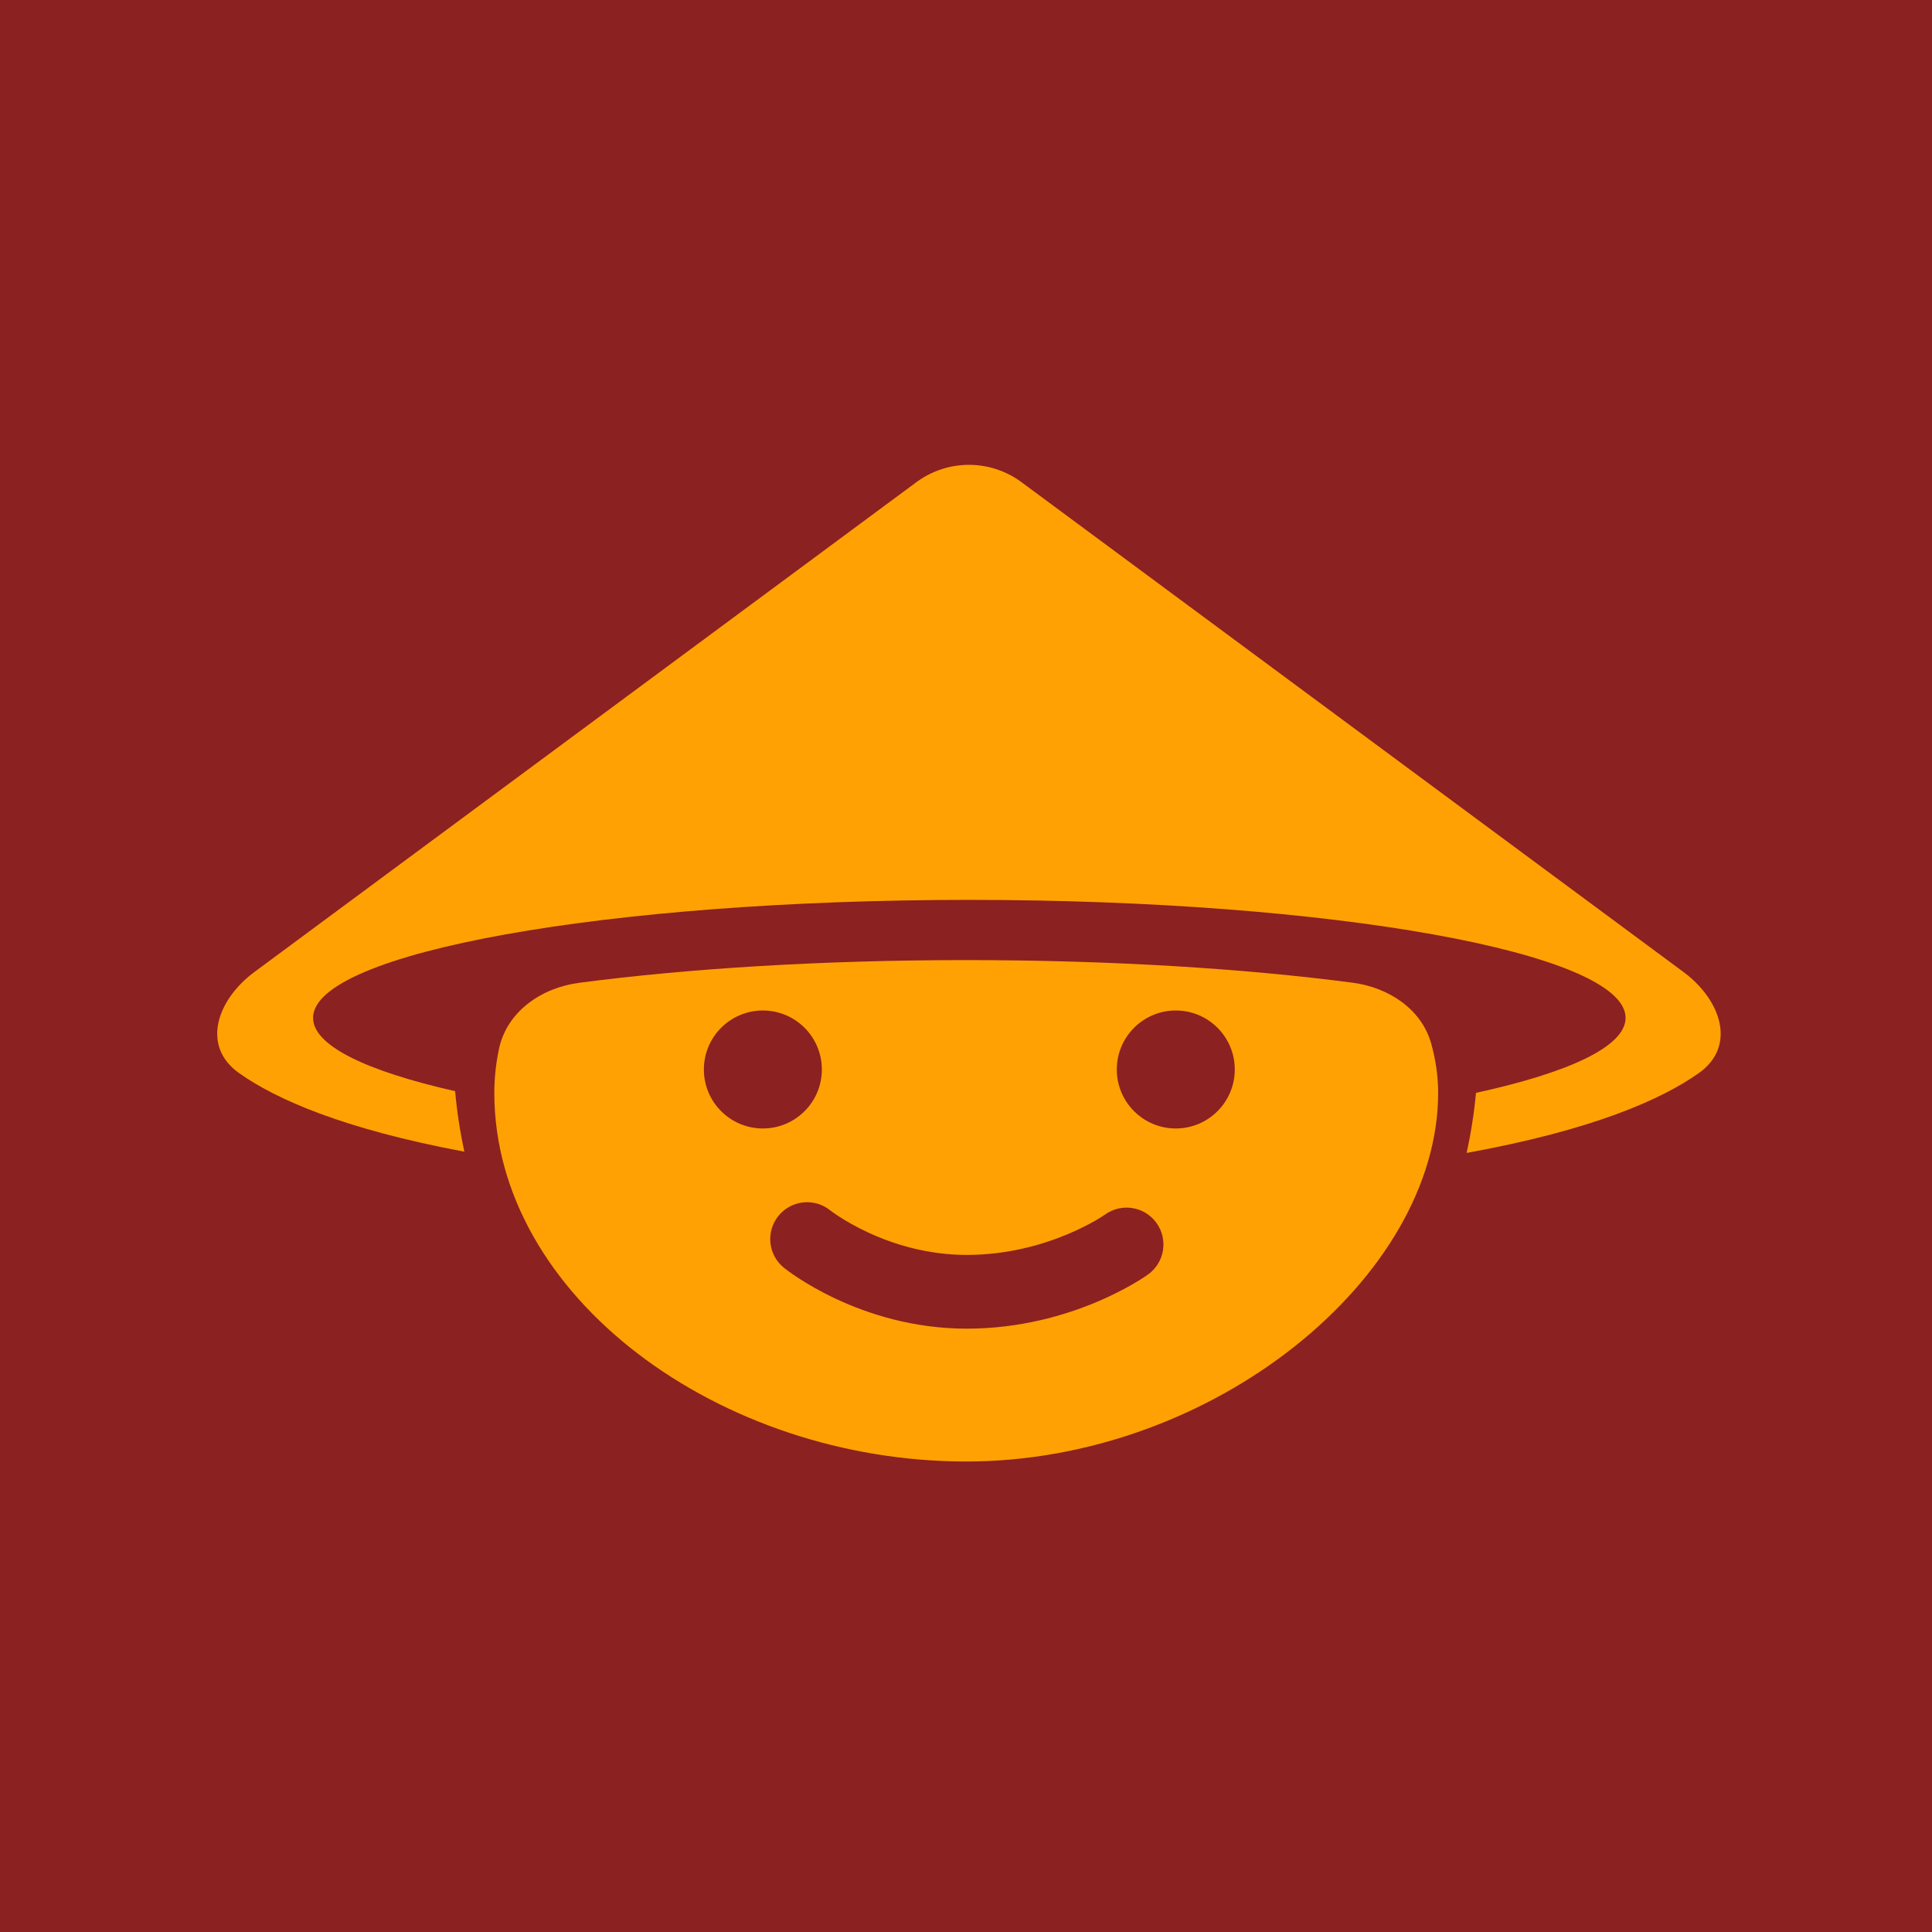
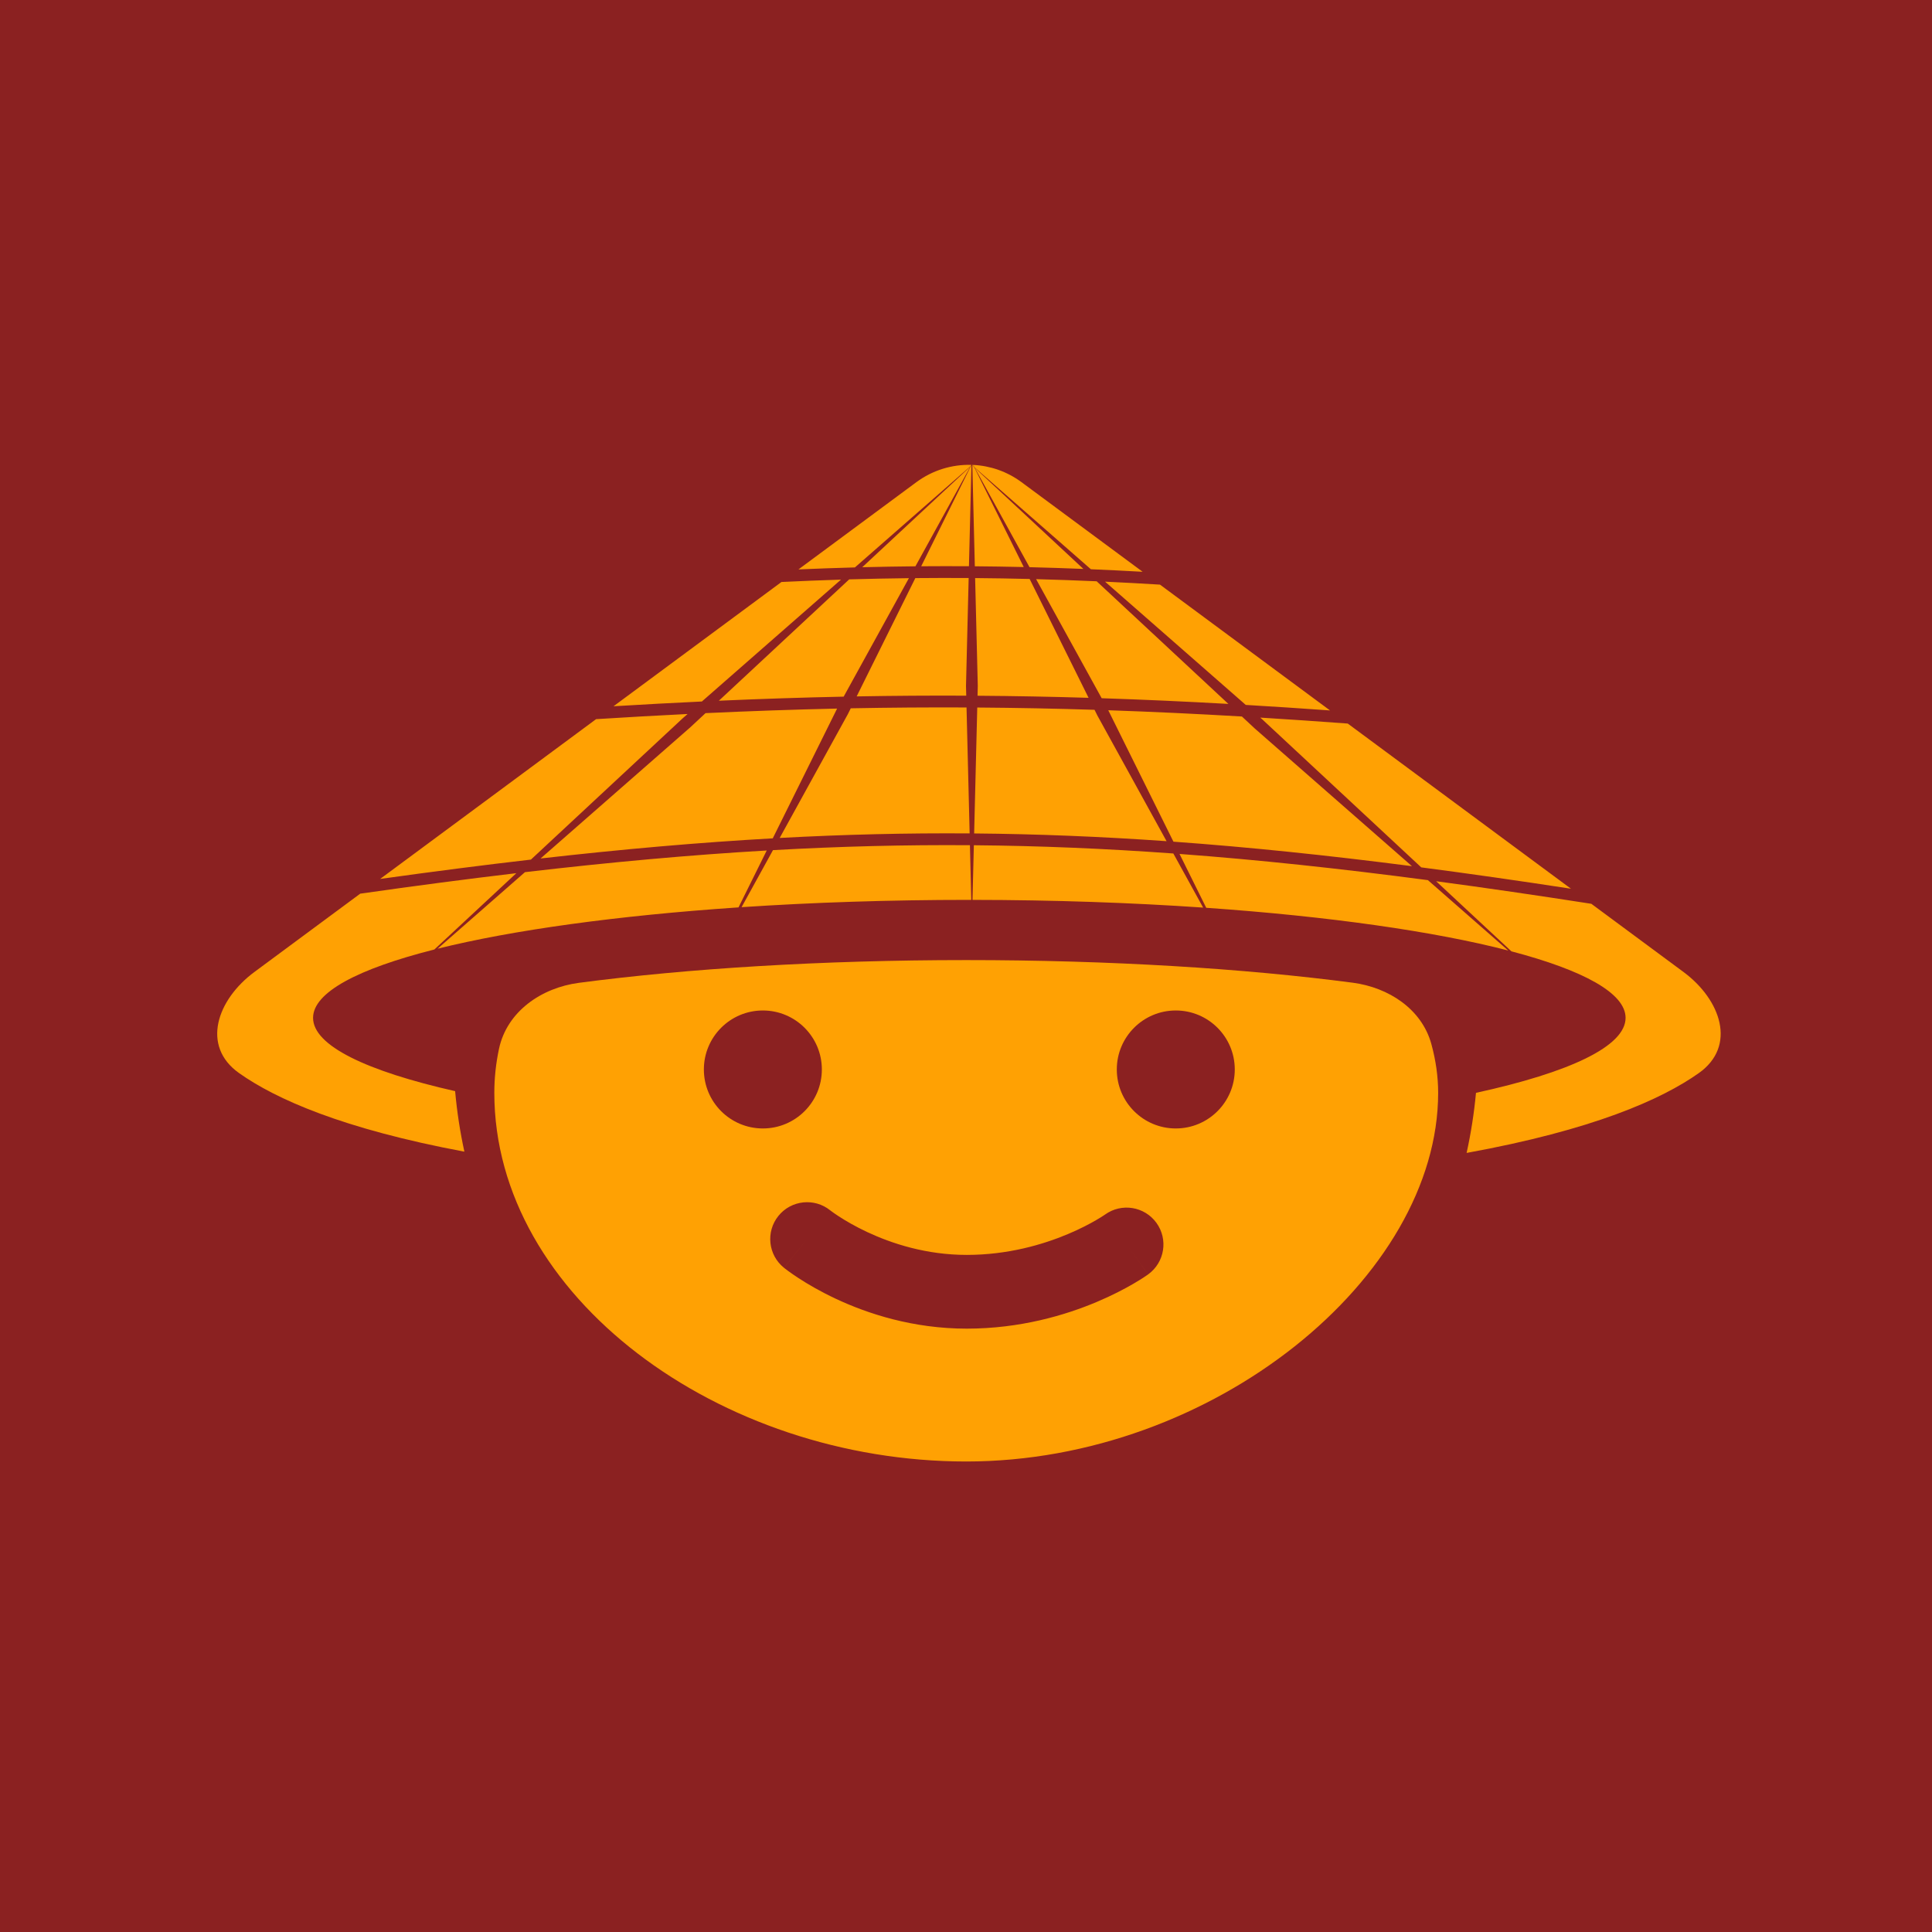
<svg xmlns="http://www.w3.org/2000/svg" width="512" height="512" viewBox="0 0 512 512" fill="none">
  <rect width="512" height="512" fill="#8B2121" />
-   <path d="M242.832 127.796C251.12 121.664 262.416 121.646 270.703 127.778C291.438 143.12 331.027 172.412 359.371 193.385C386.869 213.731 424.947 241.907 446.129 257.581C456.089 264.95 460.307 277.24 450.191 284.394C440.306 291.384 422.121 299.462 388.667 305.542C389.82 300.306 390.653 294.989 391.153 289.617C415.92 284.214 430.797 277.293 430.797 269.746C430.797 252.478 352.932 238.48 256.881 238.48C160.83 238.48 82.966 252.478 82.966 269.746C82.967 277.088 97.045 283.836 120.613 289.171C121.097 294.58 121.918 299.934 123.064 305.206C90.774 299.166 73.073 291.255 63.37 284.394C53.254 277.24 57.475 264.948 67.435 257.578L154.19 193.385L242.832 127.796Z" fill="#FFA103" />
-   <path d="M256.063 254.437C294.352 254.437 329.751 256.662 358.479 260.431C368.009 261.682 376.793 267.426 379.329 276.697C380.5 280.979 381.126 285.294 381.126 289.61C381.125 338.462 321.525 387.315 256.063 387.315C190.601 387.315 131.001 343.571 131.001 289.61C131.001 285.671 131.428 281.785 132.237 277.967C134.331 268.093 143.432 261.777 153.439 260.459C182.205 256.674 217.682 254.437 256.063 254.437ZM220.022 320.762C215.824 317.378 209.677 318.034 206.289 322.23C202.899 326.428 203.555 332.581 207.753 335.971L213.891 328.369C207.918 335.766 207.76 335.968 207.758 335.975L207.763 335.98C207.767 335.983 207.773 335.985 207.777 335.989C207.786 335.996 207.796 336.006 207.807 336.015C207.83 336.033 207.857 336.055 207.888 336.08C207.951 336.129 208.033 336.191 208.13 336.265C208.324 336.415 208.586 336.614 208.914 336.854C209.569 337.334 210.49 337.982 211.657 338.742C213.988 340.259 217.331 342.238 221.528 344.205C229.889 348.122 241.902 352.115 256.222 352.109C270.347 352.102 282.231 348.568 290.549 345.075C294.722 343.322 298.05 341.558 300.377 340.202C301.541 339.523 302.462 338.944 303.117 338.514C303.444 338.299 303.707 338.122 303.901 337.988C303.998 337.921 304.079 337.864 304.142 337.82C304.173 337.798 304.201 337.778 304.223 337.762C304.235 337.754 304.244 337.746 304.254 337.74C304.258 337.736 304.263 337.733 304.267 337.73L304.273 337.726C304.271 337.717 304.113 337.494 298.934 330.33L304.278 337.722C308.651 334.561 309.633 328.453 306.472 324.08C303.312 319.708 297.208 318.726 292.836 321.882L292.405 322.169C292.015 322.425 291.387 322.823 290.538 323.318C288.835 324.31 286.267 325.679 282.983 327.058C276.387 329.828 267.102 332.562 256.213 332.567C245.519 332.572 236.369 329.579 229.82 326.51C226.563 324.984 224.011 323.466 222.315 322.363C221.47 321.813 220.842 321.37 220.454 321.085C220.26 320.944 220.126 320.841 220.054 320.786L220.02 320.761L220.022 320.762ZM202.166 267.792C193.532 267.792 186.534 274.791 186.534 283.424C186.534 292.058 193.532 299.057 202.166 299.057C210.799 299.057 217.798 292.058 217.799 283.424C217.798 274.791 210.799 267.792 202.166 267.792ZM311.596 267.792C302.963 267.792 295.964 274.791 295.964 283.424C295.964 292.058 302.963 299.057 311.596 299.057C320.23 299.057 327.229 292.058 327.229 283.424C327.229 274.791 320.23 267.792 311.596 267.792Z" fill="#FFA103" />
+   <path fill-rule="evenodd" clip-rule="evenodd" d="M256.063 254.433C294.351 254.433 329.75 256.658 358.479 260.427C368.009 261.677 376.792 267.422 379.328 276.693C380.499 280.975 381.126 285.29 381.126 289.606C381.125 338.459 321.525 387.311 256.063 387.311C190.601 387.311 131.001 343.567 131.001 289.606C131.001 285.667 131.427 281.781 132.237 277.964C134.33 268.089 143.431 261.773 153.439 260.456C182.204 256.67 217.682 254.433 256.063 254.433ZM220.022 320.759C215.824 317.375 209.677 318.031 206.289 322.226C202.899 326.425 203.554 332.577 207.752 335.967L213.891 328.365C207.752 335.967 207.756 335.969 207.758 335.972L207.763 335.976C207.767 335.979 207.772 335.982 207.777 335.985C207.786 335.993 207.796 336.002 207.807 336.011C207.83 336.029 207.857 336.051 207.888 336.075C207.951 336.125 208.032 336.187 208.129 336.261C208.323 336.411 208.586 336.611 208.913 336.85C209.569 337.33 210.49 337.979 211.657 338.738C213.988 340.255 217.331 342.234 221.528 344.201C229.888 348.119 241.902 352.111 256.222 352.105C270.347 352.098 282.231 348.564 290.549 345.07C294.722 343.318 298.049 341.554 300.376 340.198C301.541 339.519 302.461 338.94 303.117 338.511C303.444 338.296 303.707 338.118 303.901 337.984C303.998 337.917 304.079 337.861 304.142 337.816C304.173 337.794 304.2 337.775 304.223 337.758C304.234 337.75 304.244 337.742 304.253 337.735C304.258 337.732 304.263 337.729 304.267 337.726L304.273 337.722C304.271 337.713 304.113 337.49 298.934 330.326L304.278 337.719C308.651 334.557 309.633 328.449 306.472 324.076C303.312 319.705 297.208 318.722 292.835 321.879L292.806 321.898C292.735 321.948 292.599 322.038 292.405 322.165C292.015 322.421 291.387 322.819 290.537 323.314C288.834 324.307 286.267 325.675 282.983 327.054C276.386 329.825 267.102 332.558 256.213 332.563C245.518 332.567 236.368 329.575 229.82 326.507C226.562 324.98 224.011 323.463 222.315 322.359C221.47 321.809 220.842 321.367 220.454 321.082C220.26 320.94 220.126 320.837 220.054 320.781L220.02 320.757L220.022 320.759ZM202.166 267.788C193.532 267.788 186.534 274.787 186.533 283.42C186.533 292.054 193.532 299.053 202.166 299.053C210.8 299.053 217.799 292.054 217.799 283.42C217.799 274.787 210.8 267.788 202.166 267.788ZM311.596 267.788C302.962 267.788 295.963 274.787 295.963 283.42C295.963 292.054 302.962 299.053 311.596 299.053C320.23 299.053 327.229 292.054 327.229 283.42C327.228 274.787 320.23 267.788 311.596 267.788Z" fill="#FFA103" />
+   <path d="M380.591 233.536C393.711 235.289 407.37 237.281 421.721 239.516C430.974 246.363 439.404 252.6 446.13 257.576C456.089 264.946 460.306 277.236 450.19 284.39C440.306 291.379 422.121 299.458 388.668 305.538C389.821 300.303 390.652 294.985 391.152 289.613C415.92 284.211 430.796 277.289 430.797 269.741C430.797 263.203 419.633 257.135 400.547 252.116L380.591 233.536ZM115.111 251.626C94.87 256.737 82.966 262.99 82.966 269.741C82.966 277.084 97.045 283.832 120.613 289.167C121.098 294.576 121.918 299.931 123.064 305.202C90.775 299.163 73.074 291.251 63.371 284.39C53.254 277.236 57.475 264.943 67.435 257.573L95.467 236.831C109.901 234.773 123.637 232.964 136.836 231.4L115.111 251.626ZM312.587 226.305C333.426 227.851 355.072 230.164 378.407 233.247L399.693 251.894C380.033 246.819 352.219 242.843 319.663 240.576L312.587 226.305ZM195.716 240.466C163.499 242.642 135.826 246.488 115.959 251.417L139.118 231.131C161.768 228.483 182.85 226.569 203.192 225.389L195.716 240.466ZM258.082 223.996C275.497 224.149 292.927 224.878 310.947 226.183L318.843 240.521C299.843 239.218 279.246 238.496 257.724 238.478L258.082 223.996ZM257.042 223.989L257.399 238.477C257.227 238.477 257.054 238.476 256.882 238.476C235.66 238.476 215.327 239.16 196.524 240.411L204.848 225.294C222.611 224.297 239.824 223.862 257.042 223.989ZM333.978 190.173C341.558 190.64 349.275 191.164 357.169 191.751C357.91 192.299 358.644 192.843 359.371 193.381C376.465 206.029 397.648 221.704 416.319 235.519C402.507 233.404 389.329 231.52 376.644 229.863L334.611 190.728L333.978 190.173ZM180.88 190.394L140.701 227.801C127.923 229.277 114.651 230.986 100.738 232.931L154.189 193.381L157.969 190.583C166.237 190.061 174.307 189.606 182.223 189.215L180.88 190.394ZM293.702 188.223C305.286 188.619 317.035 189.172 329.115 189.88L332.516 193.047L374.179 229.543C351.861 226.665 331.054 224.502 310.973 223.052L293.702 188.223ZM204.79 222.167C185.189 223.265 164.923 225.045 143.255 227.507L182.974 192.713L186.973 188.988C198.875 188.436 210.445 188.032 221.841 187.781L204.79 222.167ZM258.983 187.501C269.304 187.575 279.622 187.777 290.06 188.106L290.791 189.577L309.151 222.921C291.798 221.703 274.971 221.019 258.159 220.871L258.983 187.501ZM256.14 187.485L256.965 220.863C240.347 220.742 223.732 221.143 206.626 222.066L224.7 189.243L225.46 187.709C235.778 187.51 245.966 187.435 256.14 187.485ZM292.854 154.149C297.671 154.372 302.519 154.633 307.408 154.933C322.299 165.951 338.369 177.84 352.47 188.274C344.88 187.728 337.448 187.242 330.139 186.81L292.854 154.149ZM186.003 185.904C178.348 186.264 170.556 186.684 162.586 187.167L207.098 154.233C212.399 153.978 217.653 153.769 222.874 153.606L186.003 185.904ZM274.578 153.48C279.904 153.622 285.249 153.811 290.63 154.048L325.532 186.544C314.105 185.902 302.96 185.398 291.956 185.037L274.578 153.48ZM223.581 184.618C212.75 184.842 201.77 185.205 190.505 185.701L225.046 153.541C230.346 153.388 235.615 153.281 240.869 153.221L223.581 184.618ZM258.418 153.196C263.228 153.236 268.041 153.315 272.868 153.435L288.486 184.93C278.61 184.632 268.836 184.447 259.06 184.377L259.125 181.778L258.418 153.196ZM242.57 153.203C247.289 153.159 251.997 153.151 256.705 153.182L256 181.778L256.063 184.36C246.429 184.314 236.782 184.378 227.024 184.554L242.57 153.203ZM257.91 123.211C262.421 123.427 266.882 124.946 270.703 127.774C279.02 133.927 290.37 142.325 302.81 151.53C298.207 151.27 293.637 151.045 289.092 150.853L258.257 123.841L257.91 123.211ZM242.833 127.792C247.156 124.593 252.299 123.059 257.405 123.193L257.231 123.508L226.564 150.372C221.607 150.507 216.624 150.683 211.602 150.9L242.833 127.792ZM287.11 150.771C282.329 150.579 277.574 150.424 272.832 150.308L258.333 123.978L287.11 150.771ZM242.6 150.077C237.916 150.122 233.221 150.202 228.504 150.321L257.155 123.646L242.6 150.077ZM258.199 123.854L271.299 150.271C266.972 150.172 262.655 150.105 258.341 150.07L257.682 123.371L258.199 123.854ZM256.782 150.057C252.566 150.029 248.35 150.032 244.126 150.065L257.288 123.523L257.44 123.38L256.782 150.057ZM257.677 123.2C257.744 123.203 257.812 123.207 257.88 123.21L258.143 123.741L257.681 123.335L257.677 123.2ZM257.442 123.323L257.344 123.409L257.445 123.206L257.442 123.323Z" fill="#FFA103" />
</svg>
